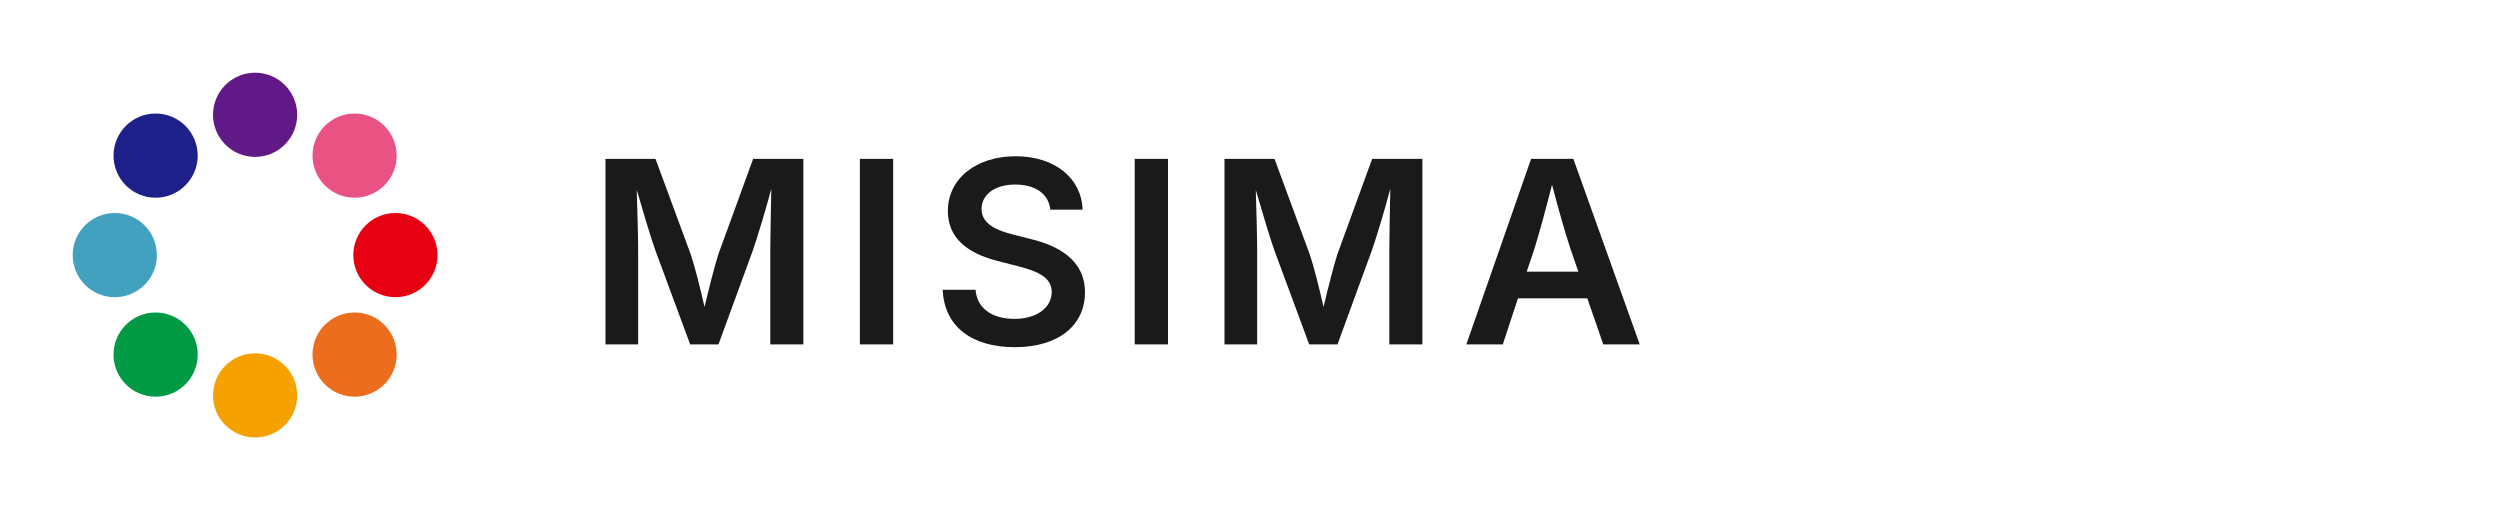
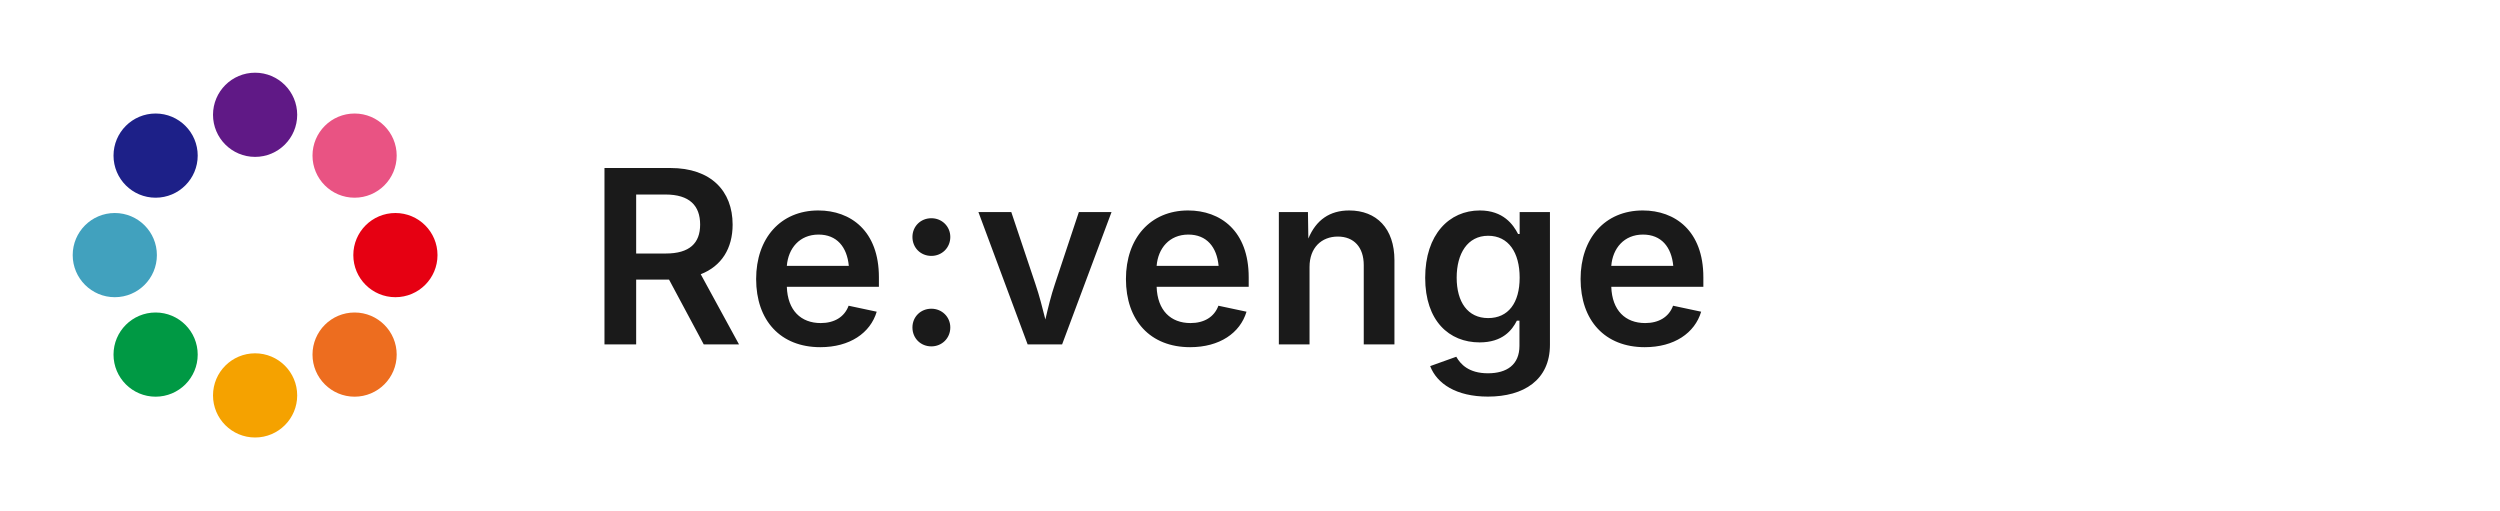
- <svg xmlns="http://www.w3.org/2000/svg" viewBox="0 0 196 40" role="img" aria-label="MISIMA">
+ <svg xmlns="http://www.w3.org/2000/svg" viewBox="0 0 196 40" role="img" aria-label="Re:venge">
  <g>
    <circle cx="31.0" cy="20.0" r="3.3" fill="#e60012" />
    <circle cx="27.8" cy="27.8" r="3.3" fill="#ed6d1f" />
    <circle cx="20.0" cy="31.0" r="3.3" fill="#f5a200" />
    <circle cx="12.2" cy="27.8" r="3.3" fill="#009944" />
    <circle cx="9.0" cy="20.0" r="3.3" fill="#41a1be" />
    <circle cx="12.2" cy="12.2" r="3.3" fill="#1d2088" />
    <circle cx="20.0" cy="9.0" r="3.3" fill="#601986" />
    <circle cx="27.8" cy="12.2" r="3.3" fill="#e95383" />
  </g>
-   <text x="46" y="27" font-family="Inter, sans-serif" font-size="20" font-weight="600" letter-spacing="1.5" fill="#1a1a1a">MISIMA</text>
+   <text x="46" y="27" font-family="Inter, sans-serif" font-size="19" font-weight="600" letter-spacing="0.3" fill="#1a1a1a">Re:venge</text>
</svg>
